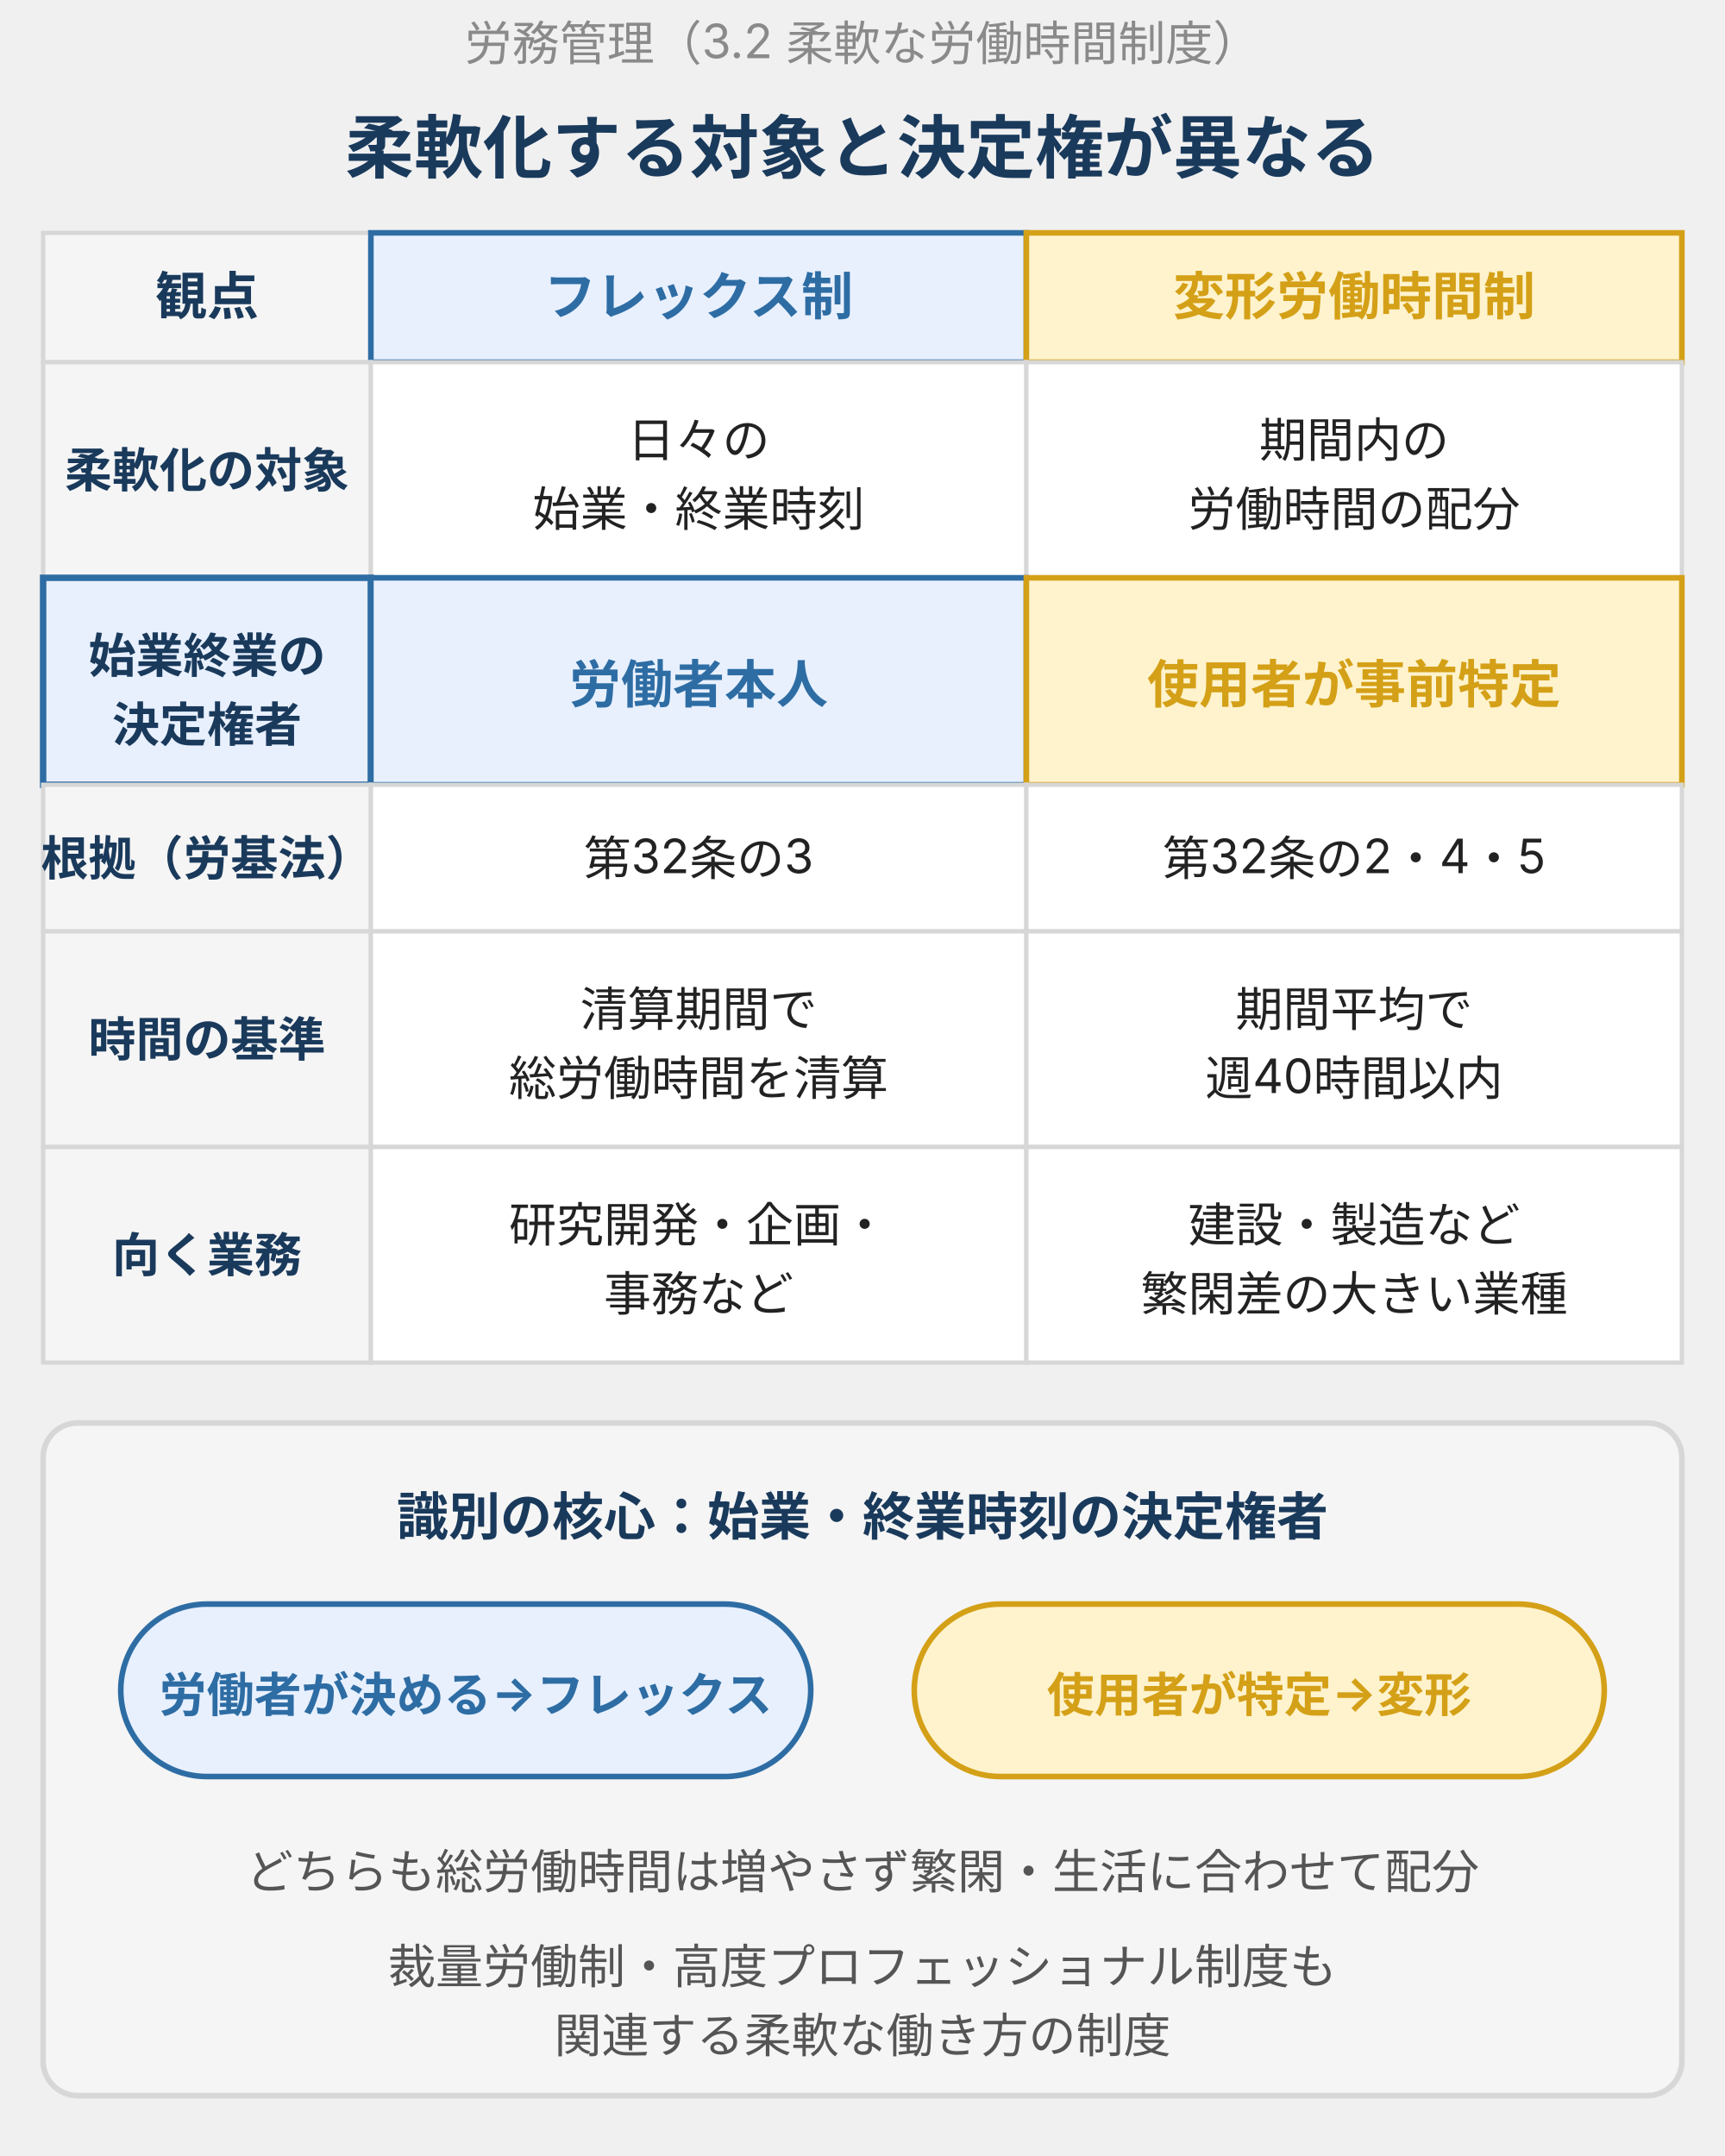
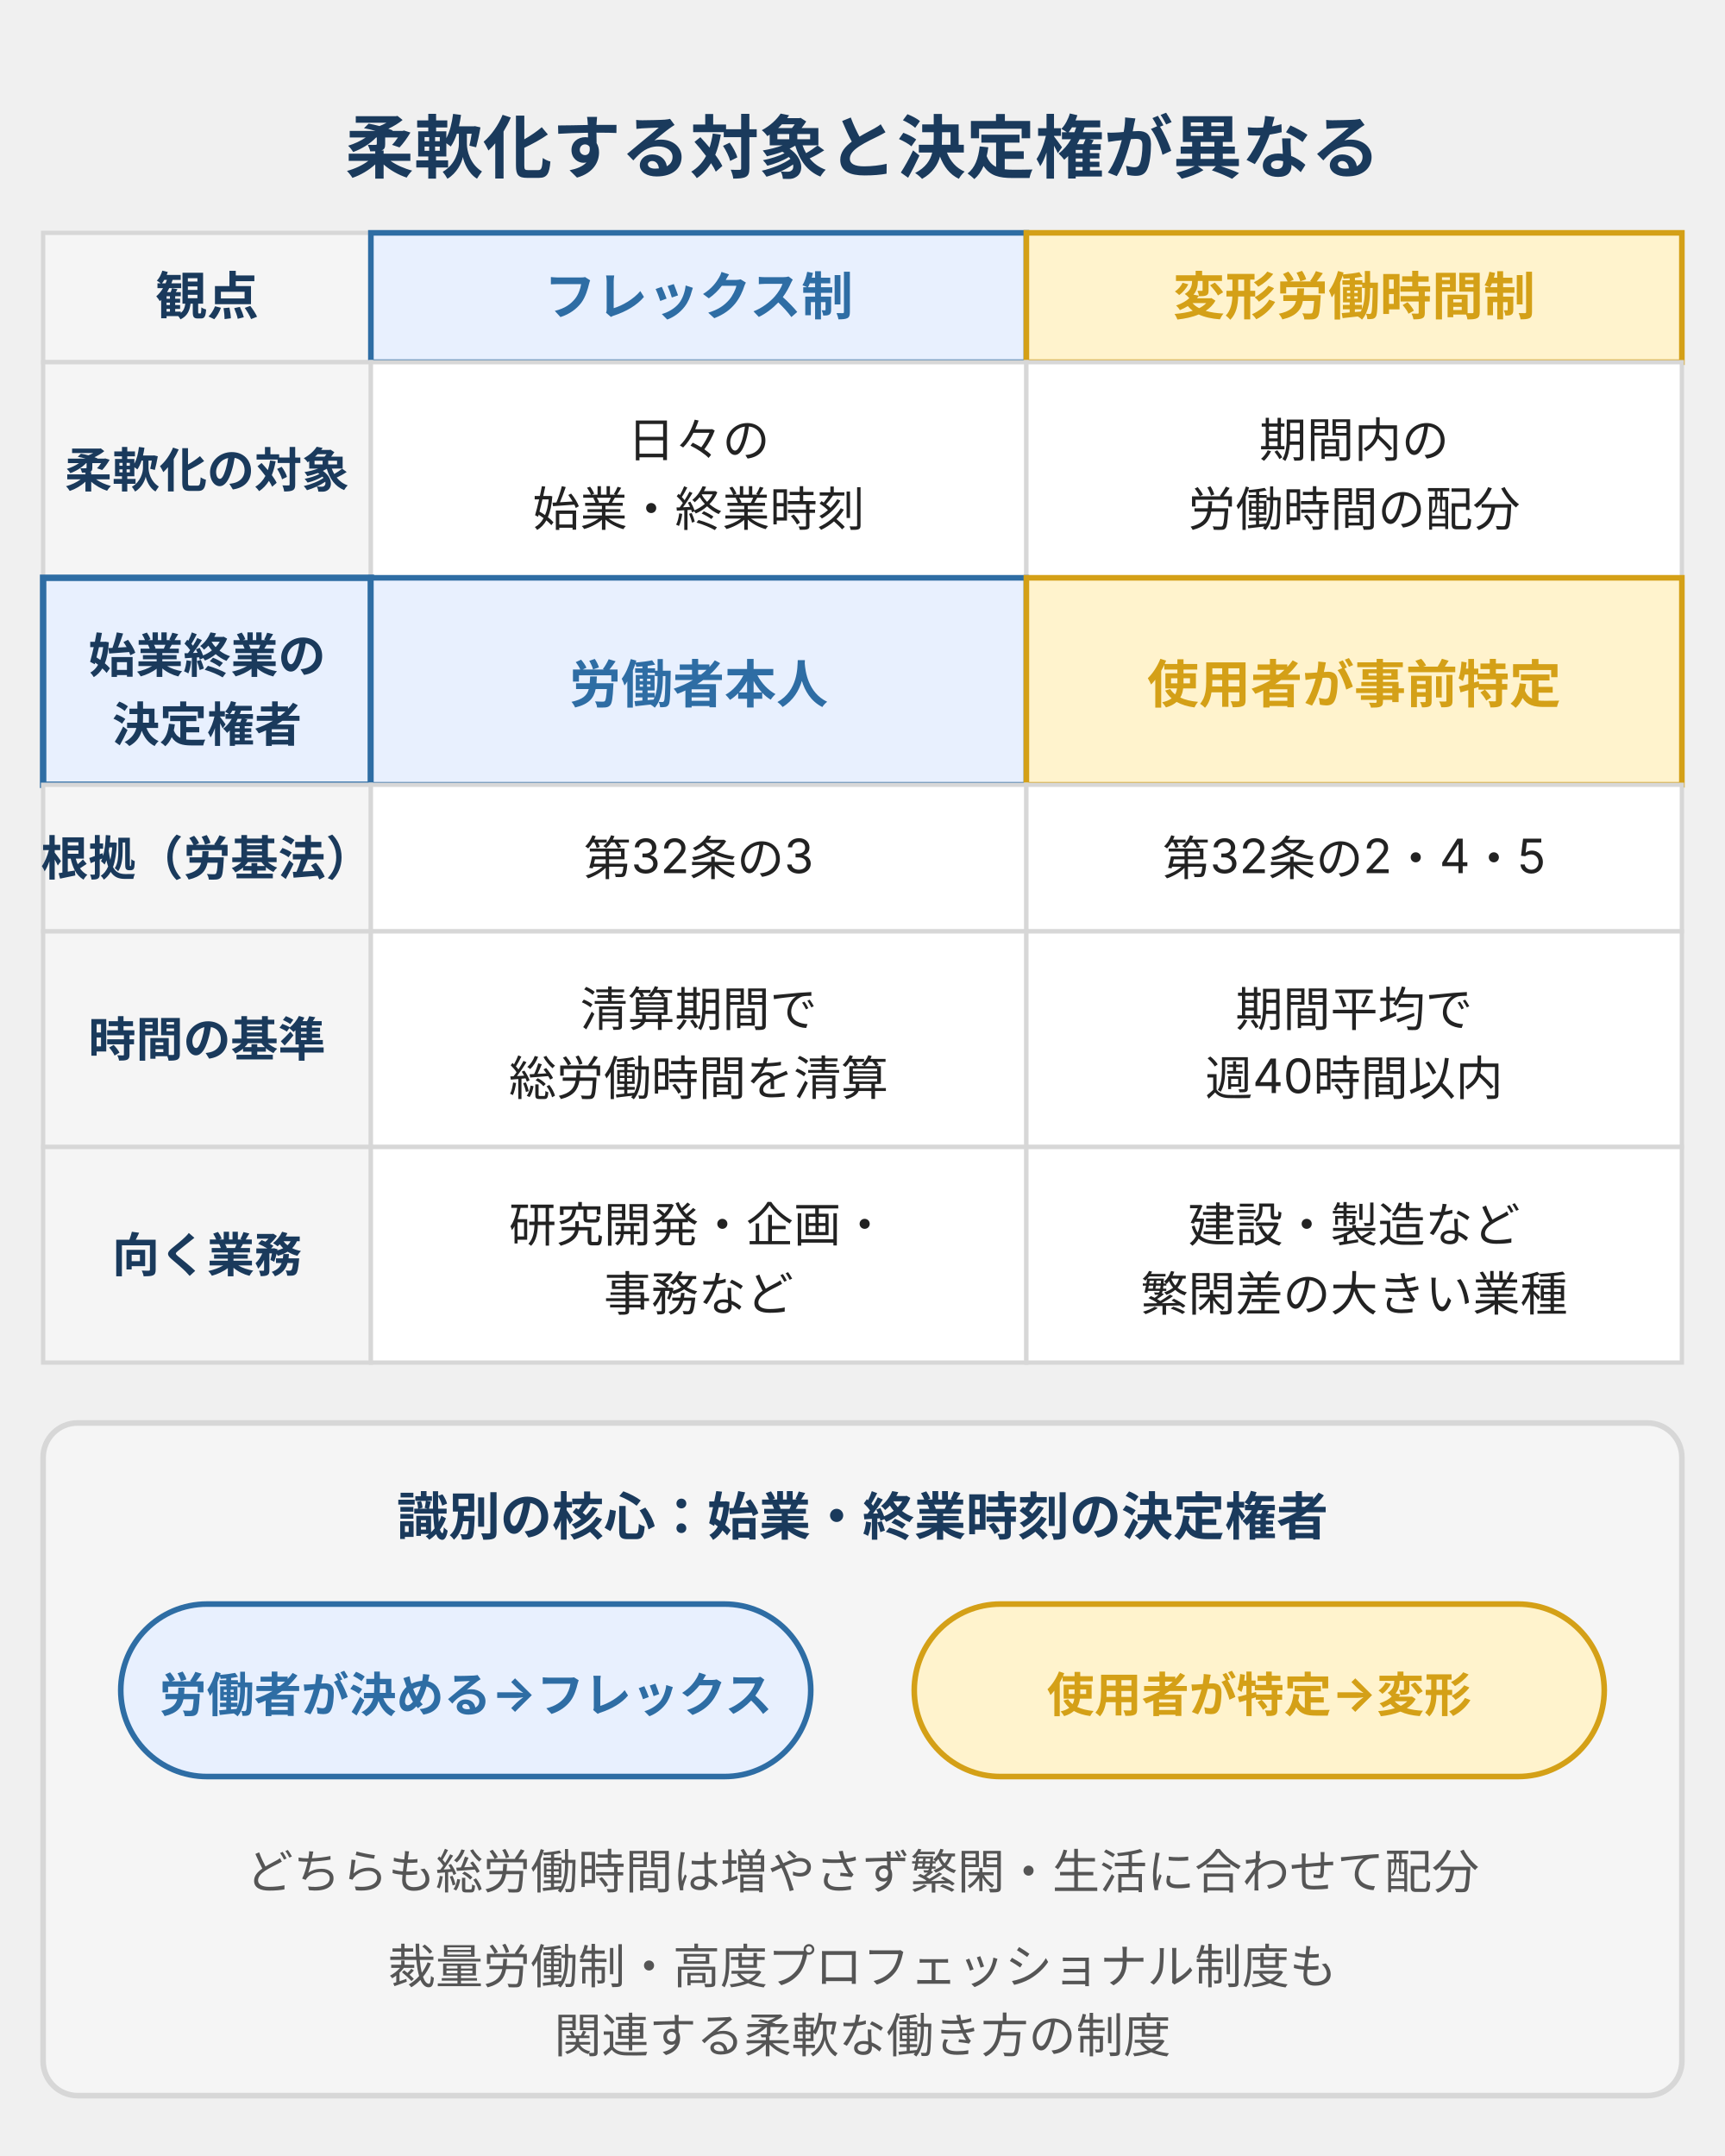
<svg xmlns="http://www.w3.org/2000/svg" viewBox="0 0 400 500" width="400" height="500" style="max-width:400px;width:100%" role="img" aria-label="フレックスタイム制と変形労働時間制の対比。柔軟化する対象はフレックスが日々の始業・終業時刻、変形が期間内の労働時間配分。始業・終業時刻の決定権者はフレックスが労働者本人、変形は使用者が事前特定する点が識別の核心。根拠はフレックスが労基法第32条の3、変形が第32条の2・4・5。時間の基準はフレックスが清算期間で総労働時間を清算、変形は期間平均で週40時間以内。向く業務はフレックスが研究開発・企画・事務、変形が建設・製造など繁閑差の大きい業種。裁量労働制・高度プロフェッショナル制度も関連する柔軟な働き方。">
  <defs>
    <style>
      text { font-family: Inter, "Noto Sans JP", "Hiragino Kaku Gothic ProN", sans-serif; }
      .t-sub  { font-size: 11px; fill: #8a8a8a; }
      .t-head { font-size: 16px; font-weight: bold; fill: #1a3a5c; }
      .th     { font-size: 12px; font-weight: bold; }
      .lbl    { font-size: 11px; font-weight: bold; fill: #1a3a5c; }
      .cell   { font-size: 11px; fill: #222; }
      .cellb  { font-size: 12px; font-weight: bold; }
      .f-foot { font-size: 12px; font-weight: bold; fill: #1a3a5c; }
      .f-note { font-size: 11px; fill: #555; }
      .pill-t { font-size: 11px; font-weight: bold; }
    </style>
  </defs>
-   <text class="t-sub" x="200" y="14" text-anchor="middle">労務管理（3.2 柔軟な労働時間制度）</text>
  <text class="t-head" x="200" y="40" text-anchor="middle">柔軟化する対象と決定権が異なる</text>
  <rect x="10" y="54" width="76" height="30" fill="#f5f5f5" stroke="#d7d7d7" stroke-width="1" />
  <text class="th" x="48" y="73" text-anchor="middle" fill="#1a3a5c">観点</text>
  <rect x="86" y="54" width="152" height="30" fill="#e8f0fe" stroke="#2e6da4" stroke-width="1.3" />
  <text class="th" x="162" y="73" text-anchor="middle" fill="#2e6da4">フレックス制</text>
  <rect x="238" y="54" width="152" height="30" fill="#fff3cd" stroke="#d4a017" stroke-width="1.3" />
  <text class="th" x="314" y="73" text-anchor="middle" fill="#d4a017">変形労働時間制</text>
  <rect x="10" y="84" width="76" height="50" fill="#f5f5f5" stroke="#d7d7d7" stroke-width="1" />
  <text class="lbl" x="48" y="113" text-anchor="middle">柔軟化の対象</text>
  <rect x="86" y="84" width="152" height="50" fill="#ffffff" stroke="#d7d7d7" stroke-width="1" />
  <text class="cell" x="162" y="106" text-anchor="middle">日々の</text>
  <text class="cell" x="162" y="122" text-anchor="middle">始業・終業時刻</text>
  <rect x="238" y="84" width="152" height="50" fill="#ffffff" stroke="#d7d7d7" stroke-width="1" />
  <text class="cell" x="314" y="106" text-anchor="middle">期間内の</text>
  <text class="cell" x="314" y="122" text-anchor="middle">労働時間の配分</text>
  <rect x="10" y="134" width="76" height="48" fill="#e8f0fe" stroke="#2e6da4" stroke-width="1.5" />
  <text class="lbl" x="48" y="156" text-anchor="middle">始業終業の</text>
  <text class="lbl" x="48" y="172" text-anchor="middle">決定権者</text>
  <rect x="86" y="134" width="152" height="48" fill="#e8f0fe" stroke="#2e6da4" stroke-width="1.3" />
  <text class="cellb" x="162" y="163" text-anchor="middle" fill="#2e6da4">労働者本人</text>
  <rect x="238" y="134" width="152" height="48" fill="#fff3cd" stroke="#d4a017" stroke-width="1.3" />
  <text class="cellb" x="314" y="163" text-anchor="middle" fill="#d4a017">使用者が事前特定</text>
  <rect x="10" y="182" width="76" height="34" fill="#f5f5f5" stroke="#d7d7d7" stroke-width="1" />
  <text class="lbl" x="48" y="203" text-anchor="middle">根拠（労基法）</text>
  <rect x="86" y="182" width="152" height="34" fill="#ffffff" stroke="#d7d7d7" stroke-width="1" />
  <text class="cell" x="162" y="203" text-anchor="middle">第32条の3</text>
  <rect x="238" y="182" width="152" height="34" fill="#ffffff" stroke="#d7d7d7" stroke-width="1" />
  <text class="cell" x="314" y="203" text-anchor="middle">第32条の2・4・5</text>
  <rect x="10" y="216" width="76" height="50" fill="#f5f5f5" stroke="#d7d7d7" stroke-width="1" />
  <text class="lbl" x="48" y="245" text-anchor="middle">時間の基準</text>
  <rect x="86" y="216" width="152" height="50" fill="#ffffff" stroke="#d7d7d7" stroke-width="1" />
  <text class="cell" x="162" y="238" text-anchor="middle">清算期間で</text>
  <text class="cell" x="162" y="254" text-anchor="middle">総労働時間を清算</text>
  <rect x="238" y="216" width="152" height="50" fill="#ffffff" stroke="#d7d7d7" stroke-width="1" />
  <text class="cell" x="314" y="238" text-anchor="middle">期間平均で</text>
  <text class="cell" x="314" y="254" text-anchor="middle">週40時間以内</text>
  <rect x="10" y="266" width="76" height="50" fill="#f5f5f5" stroke="#d7d7d7" stroke-width="1" />
  <text class="lbl" x="48" y="295" text-anchor="middle">向く業務</text>
  <rect x="86" y="266" width="152" height="50" fill="#ffffff" stroke="#d7d7d7" stroke-width="1" />
  <text class="cell" x="162" y="288" text-anchor="middle">研究開発・企画・</text>
  <text class="cell" x="162" y="304" text-anchor="middle">事務など</text>
  <rect x="238" y="266" width="152" height="50" fill="#ffffff" stroke="#d7d7d7" stroke-width="1" />
  <text class="cell" x="314" y="288" text-anchor="middle">建設・製造など</text>
  <text class="cell" x="314" y="304" text-anchor="middle">繁閑差の大きい業種</text>
  <rect x="10" y="330" width="380" height="156" rx="8" fill="#f5f5f5" stroke="#d7d7d7" stroke-width="1.3" />
  <text class="f-foot" x="200" y="356" text-anchor="middle">識別の核心：始業・終業時刻の決定権者</text>
  <rect x="28" y="372" width="160" height="40" rx="20" fill="#e8f0fe" stroke="#2e6da4" stroke-width="1.3" />
  <text class="pill-t" x="108" y="397" text-anchor="middle" fill="#2e6da4">労働者が決める→フレックス</text>
  <rect x="212" y="372" width="160" height="40" rx="20" fill="#fff3cd" stroke="#d4a017" stroke-width="1.3" />
  <text class="pill-t" x="292" y="397" text-anchor="middle" fill="#d4a017">使用者が特定→変形</text>
  <text class="f-note" x="200" y="438" text-anchor="middle">どちらも総労働時間は増やさず繁閑・生活に合わせて配分</text>
  <text class="f-note" x="200" y="460" text-anchor="middle">裁量労働制・高度プロフェッショナル制度も</text>
  <text class="f-note" x="200" y="476" text-anchor="middle">関連する柔軟な働き方の制度</text>
</svg>
